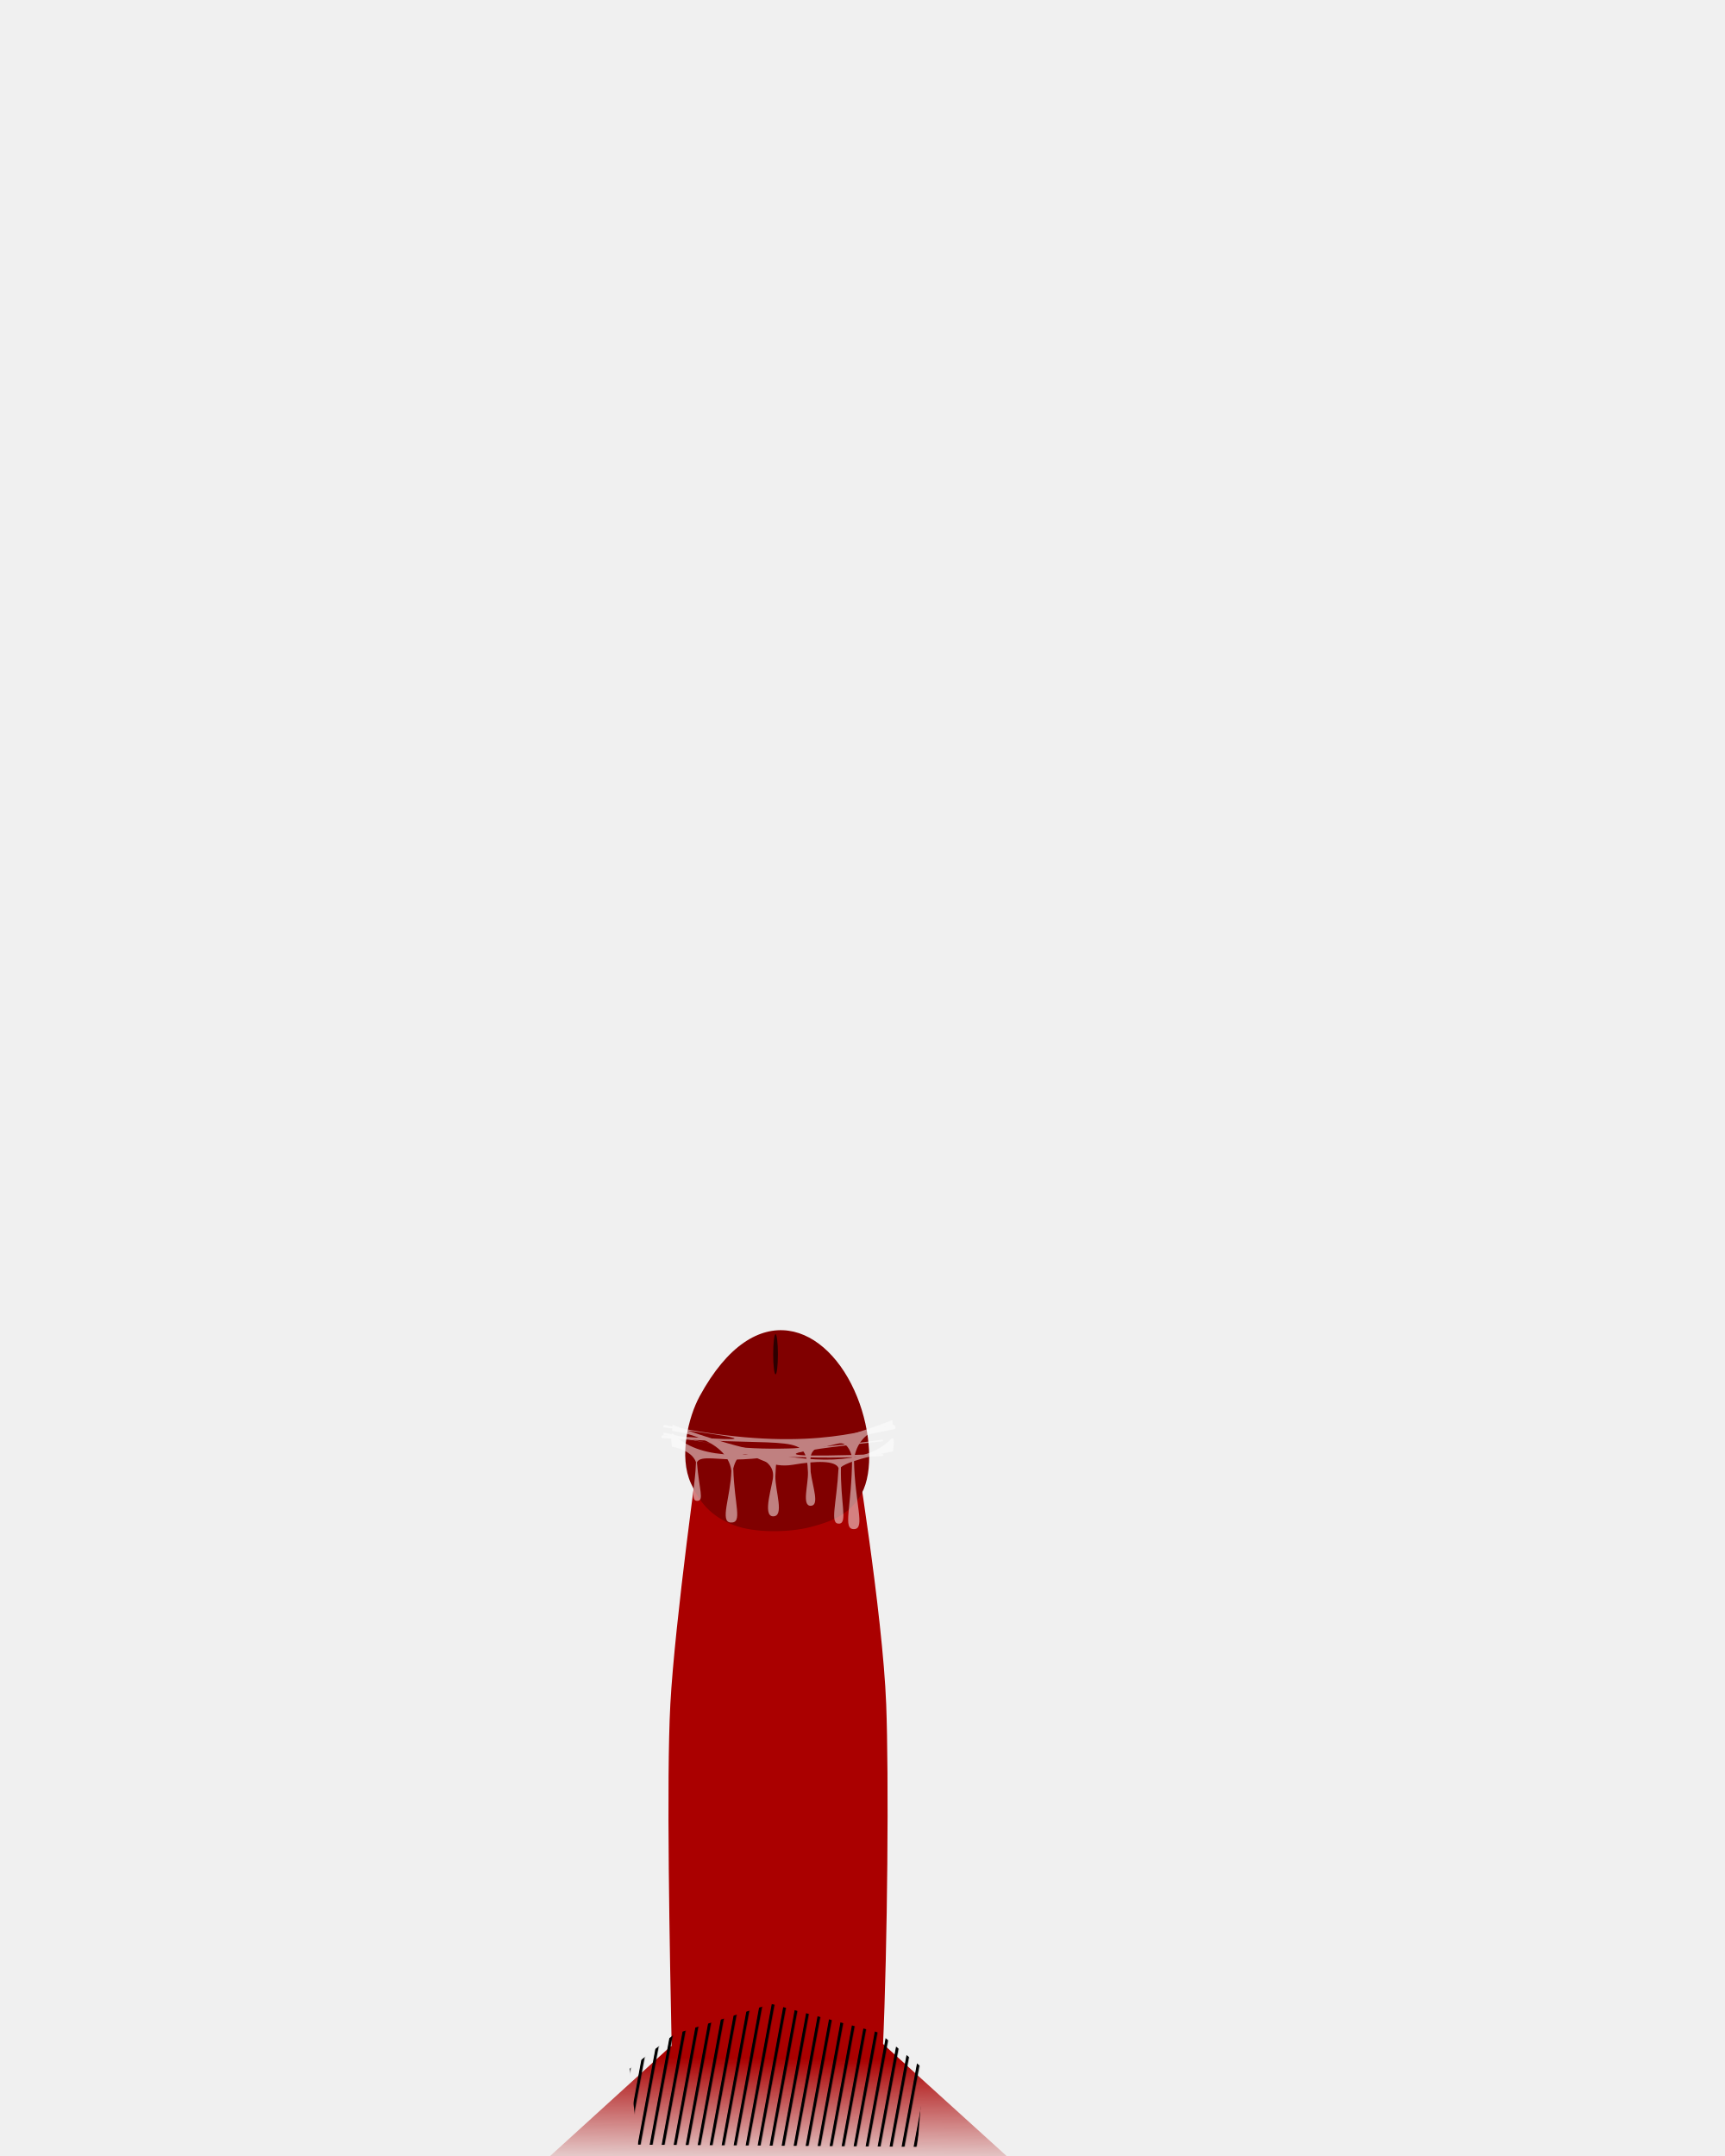
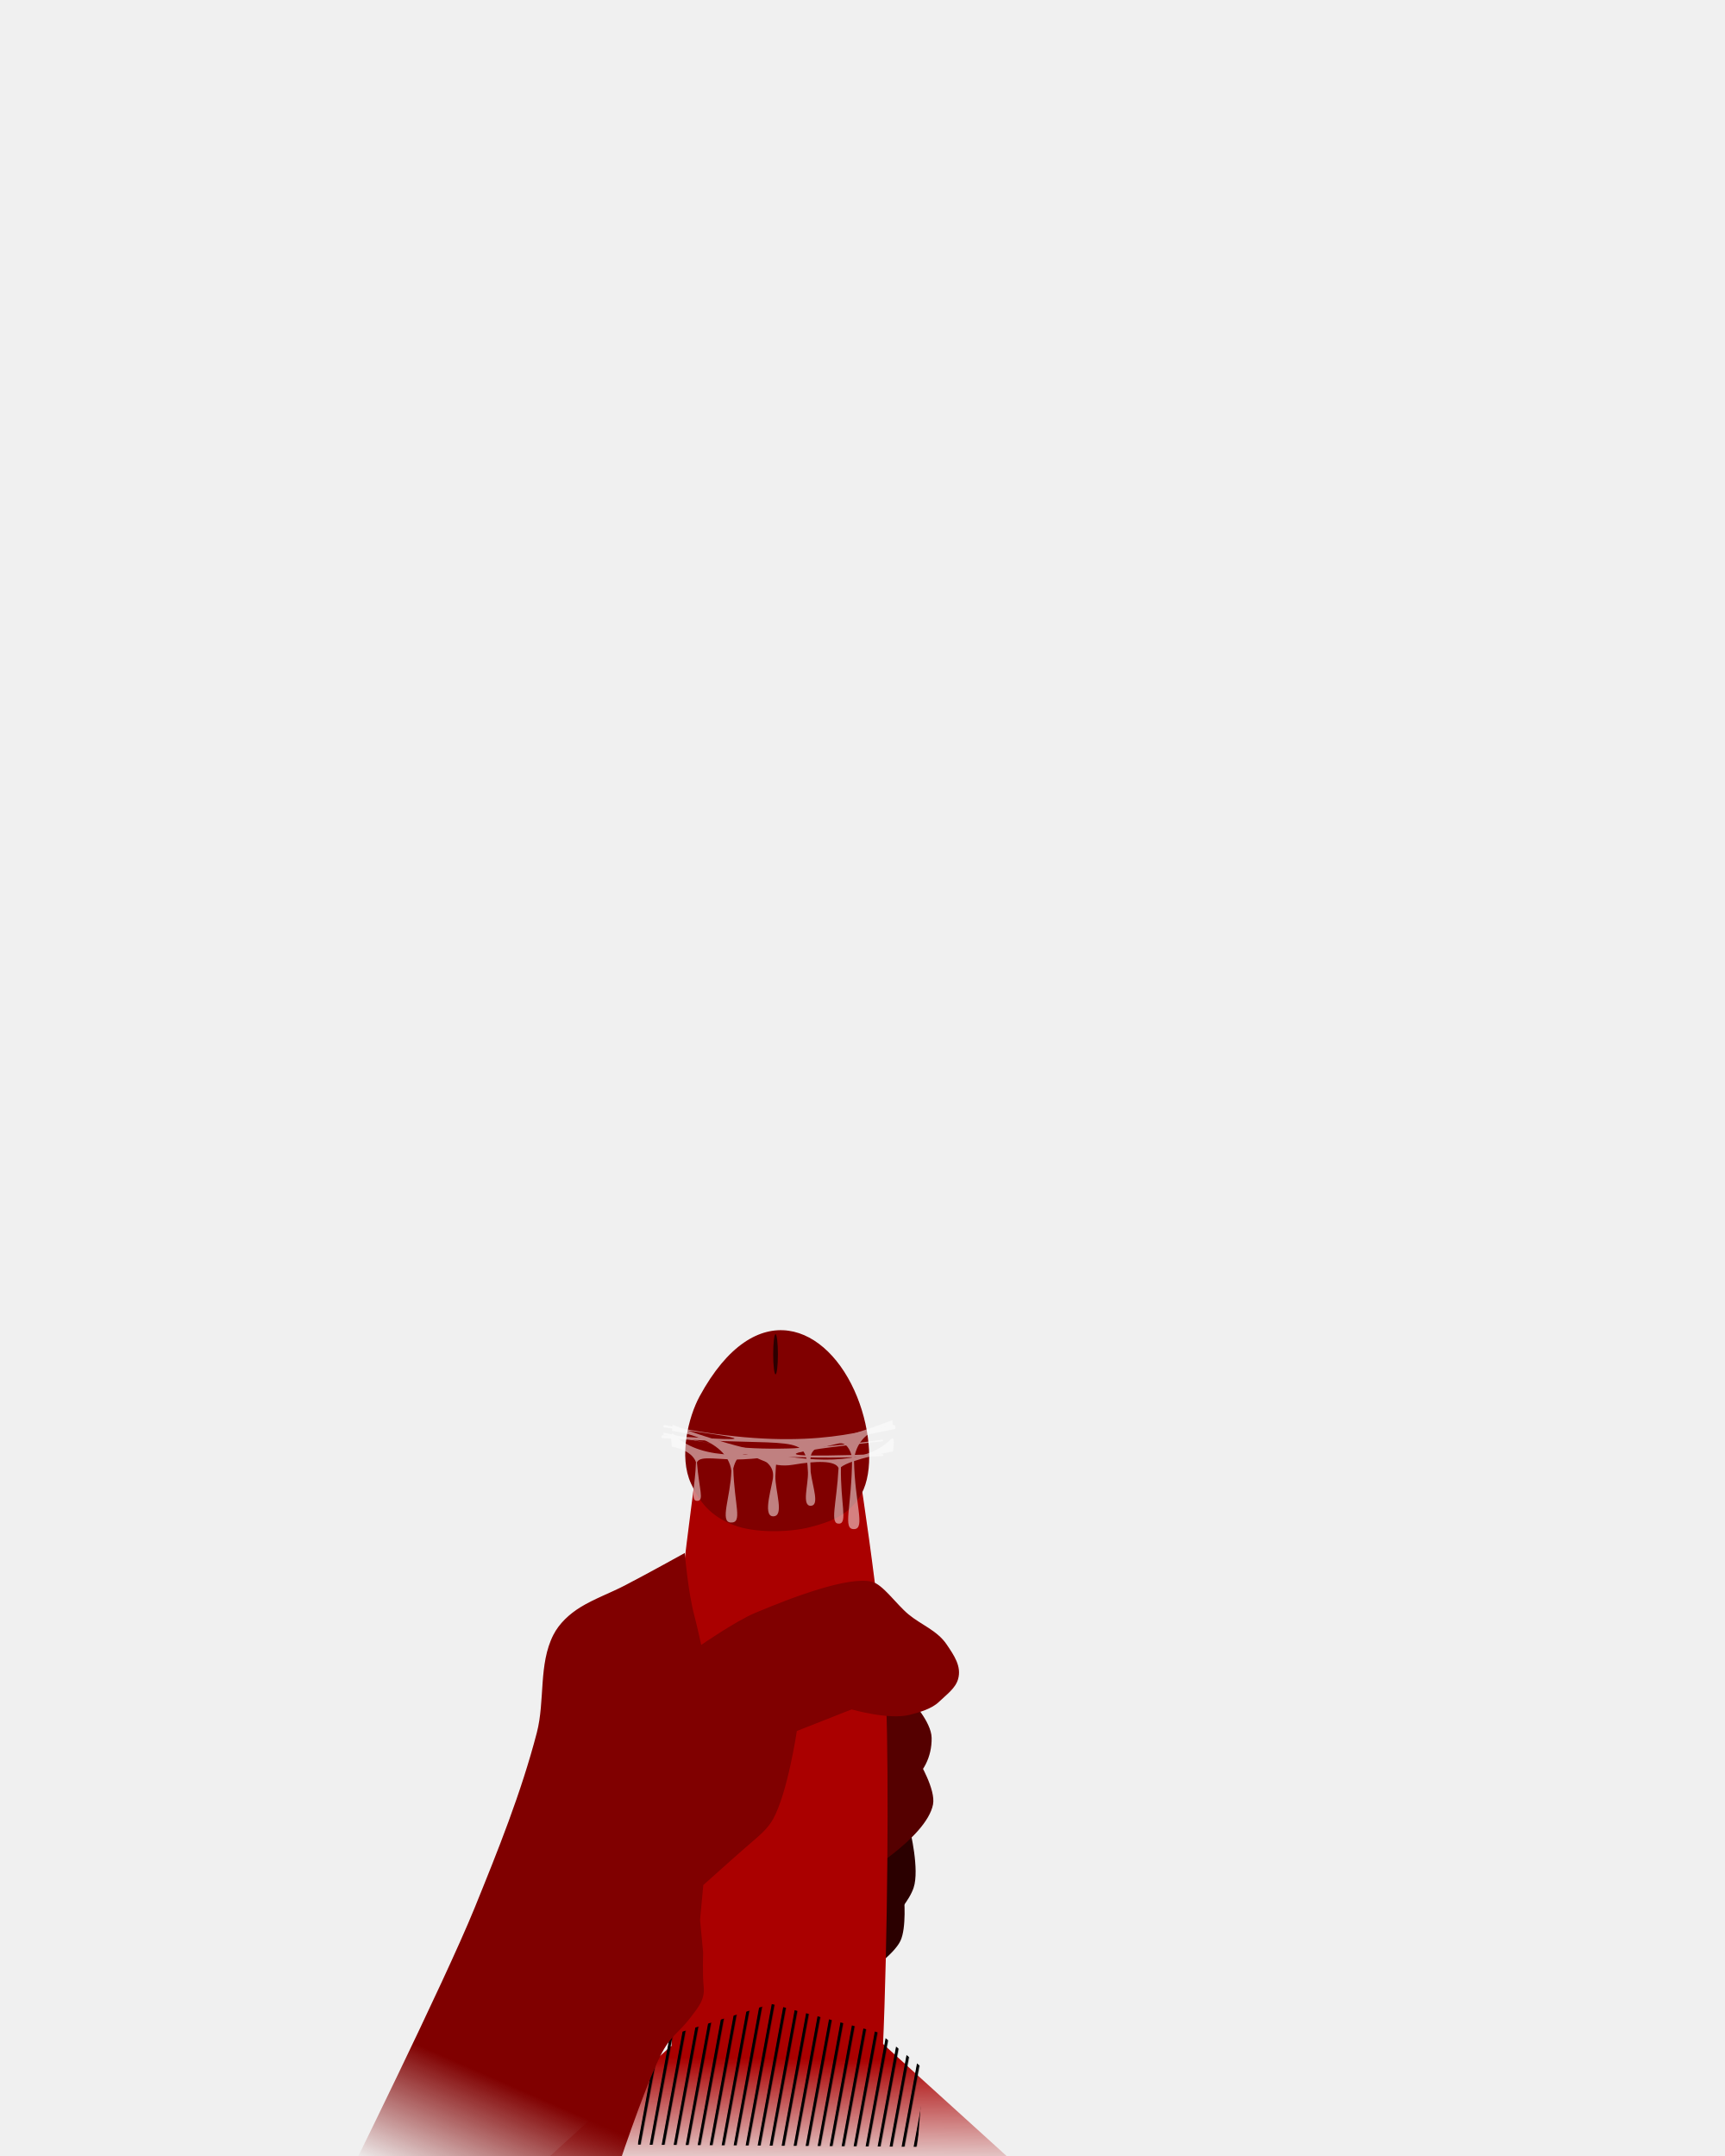
<svg xmlns="http://www.w3.org/2000/svg" xmlns:xlink="http://www.w3.org/1999/xlink" version="1.1" id="svg1" width="987.679" height="1234.713" viewBox="0 0 987.679 1234.713">
  <defs id="defs1">
    <linearGradient id="linearGradient60">
      <stop style="stop-color:#800000;stop-opacity:1;" offset="0" id="stop60" />
      <stop style="stop-color:#800000;stop-opacity:0;" offset="1" id="stop61" />
    </linearGradient>
    <linearGradient xlink:href="#linearGradient3" id="linearGradient4" x1="475.089" y1="881.733" x2="474.554" y2="967.788" gradientUnits="userSpaceOnUse" gradientTransform="matrix(0.8399197,0,0,1,47.11095,170.4777)" />
    <linearGradient id="linearGradient3">
      <stop style="stop-color:#aa0000;stop-opacity:1;" offset="0.143" id="stop3" />
      <stop style="stop-color:#aa0000;stop-opacity:0;" offset="0.929" id="stop4" />
    </linearGradient>
    <pattern xlink:href="#Strips1_3" preserveAspectRatio="xMidYMid" id="pattern60" patternTransform="matrix(1.640753,0.4289237,-0.3602615,1.953465,47.11094,170.4777)" x="0" y="0" />
    <pattern patternUnits="userSpaceOnUse" width="4" height="1" patternTransform="translate(0,0) scale(2,2)" preserveAspectRatio="xMidYMid" id="Strips1_3" style="fill:#000000">
      <rect style="stroke:none" x="0" y="-0.5" width="1" height="2" id="rect152" />
    </pattern>
    <linearGradient xlink:href="#linearGradient6" id="linearGradient7" x1="743.135" y1="944.191" x2="538.951" y2="1372.475" gradientUnits="userSpaceOnUse" gradientTransform="translate(205.0988,-723.0062)" />
    <linearGradient id="linearGradient6">
      <stop style="stop-color:#808080;stop-opacity:1;" offset="0.853" id="stop6" />
      <stop style="stop-color:#808080;stop-opacity:0;" offset="0.938" id="stop7" />
    </linearGradient>
    <linearGradient xlink:href="#linearGradient60" id="linearGradient61" x1="782.692" y1="562.606" x2="752.958" y2="630.494" gradientUnits="userSpaceOnUse" />
  </defs>
  <g id="layer1" transform="translate(1.393608,-0.444589)" style="display:inline">
-     <g id="JOFingersGroup" transform="rotate(-5,-602.3188,4292.467)" style="display:none">
+     <g id="JOFingersGroup" transform="rotate(-5,-602.3188,4292.467)" style="display:inline">
      <path style="fill:#2b0000;stroke-width:4" d="m 791.395,1196.827 c 0,0 -0.011,17.397 -4.232,24.546 -4.593,7.778 -21.16,16.928 -21.16,16.928 l -1.693,-34.703 z" id="path6-1" />
      <path style="fill:#2b0000;stroke-width:4" d="m 798.167,1158.738 c 0,0 3.561,22.924 -0.846,33.01 -6.152,14.077 -33.01,32.164 -33.01,32.164 l 4.232,-66.867 z" id="path5-5" />
      <path style="fill:#550000;stroke-width:4" d="m 806.631,1119.803 c 0,0 8.353,17.047 5.925,25.392 -5.518,18.965 -46.553,38.089 -46.553,38.089 l 7.618,-61.788 z" id="path4-2" />
      <path style="fill:#550000;stroke-width:4" d="m 804.938,1084.254 c 0,0 10.814,13.485 10.157,22.853 -0.756,10.776 -6.55,20.309 -16.082,25.392 -8.275,4.414 -27.932,3.386 -27.932,3.386 l 0.967,-24.178 1.572,-39.303 z" id="path3-2" />
    </g>
    <g id="dickGroup" transform="translate(-4.683292,114.7407)">
      <path id="dickShaft" style="fill:#aa0000;fill-opacity:1;stroke:none;stroke-width:2.749;stroke-linecap:round" d="m 492.436,710.295 -88.512,2.568 c 0,0 -14.233,101.27 -16.787,148.922 -2.31,43.101 -0.347,141.119 0.874,201.571 l 120.799,-4.018 c 2.767,-60.616 3.47,-157.346 1.938,-197.553 -1.992,-52.262 -18.312,-151.49 -18.312,-151.49 z" />
      <path style="display:inline;fill:#800000;fill-opacity:1;stroke:none;stroke-width:10.065;stroke-linecap:round;stroke-dasharray:none" d="m 403.925,685.32 c -6.568,12.066 -12.007,34.755 -4.96,49.952 5.127,11.056 11.201,18.619 24.417,23.813 11.831,4.65 31.831,4.303 43.874,1.164 10.685,-2.785 22.469,-6.523 29.377,-19.167 6.907,-12.644 5.355,-35.78 -2.503,-55.328 -16.783,-41.75 -58.129,-59.363 -90.206,-0.435 z" id="dickTip" />
      <ellipse style="display:inline;fill:#2b0000;fill-opacity:1;stroke:none;stroke-width:10.065;stroke-linecap:round;stroke-dasharray:none" id="dickSlit" cx="447.385" cy="-661.274" rx="1.349" ry="11.5" transform="scale(1,-1)" />
      <g id="dickDroolGroup" style="opacity:0.503">
        <path id="dickDrool1" style="display:inline;opacity:1;fill:#ffffff;fill-opacity:1;stroke:none;stroke-width:2.447;stroke-linecap:round" d="m 515.664,704.125 c -52.213,10.652 -48.477,8.79 -48.166,24.557 1.097,8.483 5.258,19.267 0.05,19.373 -5.282,0.107 -1.41,-11.946 -1.6,-19.195 -0.942,-22.815 -6.819,-14.445 -83.625,-19.575 -0.408,-0.747 -0.612,-0.981 0.403,-1.668 92.22,6.932 0.699,-4.458 0.699,-4.458 0,0 -1.088,-0.843 0.484,-1.382 78.967,16.614 112.486,3.08 130.815,-0.067 1.232,-0.212 1.759,1.938 0.94,2.415 z" />
        <path id="dickDrool2" style="opacity:1;fill:#ffffff;fill-opacity:1;stroke:none;stroke-width:2.442;stroke-linecap:round" d="M 512.514,710.752 C 482.306,739.675 388.406,701.664 388.406,701.664 l -0.293,3.495 c 0,0 31.52,3.514 33.988,22.902 -0.482,15.013 -6.856,29.252 -0.367,29.563 6.991,0.335 2.064,-9.765 1.449,-30.967 1.005,-4.106 3.134,-8.755 7.959,-7.877 6.134,1.117 13.736,7.897 26.164,5.776 13.582,-2.318 24.247,-2.472 26.15,1.835 -1.116,20.91 -5.21,32.163 0.318,31.888 5.049,-0.252 0.708,-11.795 1.053,-32.328 5.545,-4.58 29.808,-8.995 29.808,-8.995 1.45,-10.024 -0.585,-7.676 -2.121,-6.205 z" />
        <path id="dickDrool3" style="opacity:1;fill:#ffffff;fill-opacity:1;stroke:none;stroke-width:1.887;stroke-linecap:round" d="m 383.231,707.589 c 44.689,7.399 63.517,11.79 62.727,23.631 -0.016,4.411 -6.446,22.678 -0.043,22.862 6.824,0.195 1.183,-14.614 1.369,-22.99 1.137,-17.305 -4.176,-7.97 61.563,-11.533 0.349,-0.519 0.524,-0.681 -0.345,-1.159 -111.568,4.103 0.28,-7.264 0.28,-7.264 0,0 0.931,-0.585 -0.414,-0.96 -85.736,12.76 -109.449,-1.825 -125.137,-4.011 z" />
        <path id="dickDrool4" style="opacity:1;fill:#ffffff;fill-opacity:1;stroke:none;stroke-width:2.442;stroke-linecap:round" d="m 390.175,708.05 c 30.208,28.923 124.107,-9.088 124.107,-9.088 l 0.293,3.495 c 0,0 -19.812,-0.145 -22.279,19.244 0.482,25.361 6.649,39.393 0.16,39.705 -6.991,0.335 -1.339,-12.145 -1.242,-41.109 -1.005,-4.106 -3.194,-9.036 -7.959,-7.877 -23.757,5.779 -41.588,8.451 -54.43,9.021 -13.765,0.611 -24.558,-2.576 -26.461,1.732 1.323,16.046 4.267,21.889 0.199,22.056 -4.336,0.179 -1.122,-8.897 -0.742,-22.186 -2.647,-7.271 -13.768,-8.788 -13.768,-8.788 -1.45,-10.024 0.585,-7.676 2.121,-6.205 z" />
      </g>
      <path id="dickBase" style="fill:url(#linearGradient4);stroke:none;stroke-width:2.749;stroke-linecap:round" d="m 387.426,1057.503 -77.68,70.708 278.206,-0.3 -82.069,-74.425 z" />
      <path style="fill:url(#pattern60);fill-opacity:1;stroke:none;stroke-width:2.749;stroke-linecap:round" d="m 368.615,1113.932 -4.758,-43.494 25.729,-19.869 55.222,-17.278 61.6,16.45 25.729,20.697 -3.477,44.706 z" id="pubes" />
    </g>
-     <path id="JOHand" style="display:none;fill:url(#linearGradient61);stroke-width:4" d="m 880.701,257 c 0,0 -21.052,11.703 -34.419,18.633 -7.992,4.143 -17.688,7.7 -25.347,12.43 -6.259,3.866 -12.101,9.214 -15.442,15.769 -8.614,16.899 -4.733,37.748 -9.51,56.105 -8.948,34.386 -22.293,67.533 -35.67,100.45 C 743.022,502.935 685,620.281 685,620.281 l 137.684,49.236 c 0,0 29.906,-96.32 44.142,-124.726 5.823,-11.619 10.089,-12.453 17.33,-21.97 4.442,-5.838 8.184,-10.233 7.376,-17.524 -0.727,-6.564 -0.3,-19.32 -0.3,-19.32 l -1.763,-18.865 1.852,-19.956 c 10.474,-9.379 22.823,-20.4 27.885,-24.702 4.52,-3.841 9.205,-7.878 12.073,-13.071 8.421,-15.249 13.609,-50.456 13.609,-50.456 l 31.363,-12.357 c 0,0 21.314,6.169 33.314,3.093 5.574,-1.429 12.653,-3.452 16.768,-7.474 4.035,-3.944 9.327,-7.544 10.882,-12.969 2.092,-7.298 -2.296,-13.56 -6.542,-19.853 -5.449,-8.075 -14.806,-11.319 -21.941,-17.306 -7.136,-5.987 -14.607,-17.064 -20.853,-18.603 -13.478,-3.321 -45.646,8.913 -66.927,17.872 -11.02,4.639 -30.839,18.318 -30.839,18.318 0,0 -2.313,-10.797 -3.846,-16.485 C 882.595,279.542 880.701,257 880.701,257 Z" transform="translate(-489.9894,632.8298)" />
+     <path id="JOHand" style="display:inline;fill:url(#linearGradient61);stroke-width:4" d="m 880.701,257 c 0,0 -21.052,11.703 -34.419,18.633 -7.992,4.143 -17.688,7.7 -25.347,12.43 -6.259,3.866 -12.101,9.214 -15.442,15.769 -8.614,16.899 -4.733,37.748 -9.51,56.105 -8.948,34.386 -22.293,67.533 -35.67,100.45 C 743.022,502.935 685,620.281 685,620.281 l 137.684,49.236 c 0,0 29.906,-96.32 44.142,-124.726 5.823,-11.619 10.089,-12.453 17.33,-21.97 4.442,-5.838 8.184,-10.233 7.376,-17.524 -0.727,-6.564 -0.3,-19.32 -0.3,-19.32 l -1.763,-18.865 1.852,-19.956 c 10.474,-9.379 22.823,-20.4 27.885,-24.702 4.52,-3.841 9.205,-7.878 12.073,-13.071 8.421,-15.249 13.609,-50.456 13.609,-50.456 l 31.363,-12.357 c 0,0 21.314,6.169 33.314,3.093 5.574,-1.429 12.653,-3.452 16.768,-7.474 4.035,-3.944 9.327,-7.544 10.882,-12.969 2.092,-7.298 -2.296,-13.56 -6.542,-19.853 -5.449,-8.075 -14.806,-11.319 -21.941,-17.306 -7.136,-5.987 -14.607,-17.064 -20.853,-18.603 -13.478,-3.321 -45.646,8.913 -66.927,17.872 -11.02,4.639 -30.839,18.318 -30.839,18.318 0,0 -2.313,-10.797 -3.846,-16.485 C 882.595,279.542 880.701,257 880.701,257 Z" transform="translate(-489.9894,632.8298)" />
  </g>
</svg>
